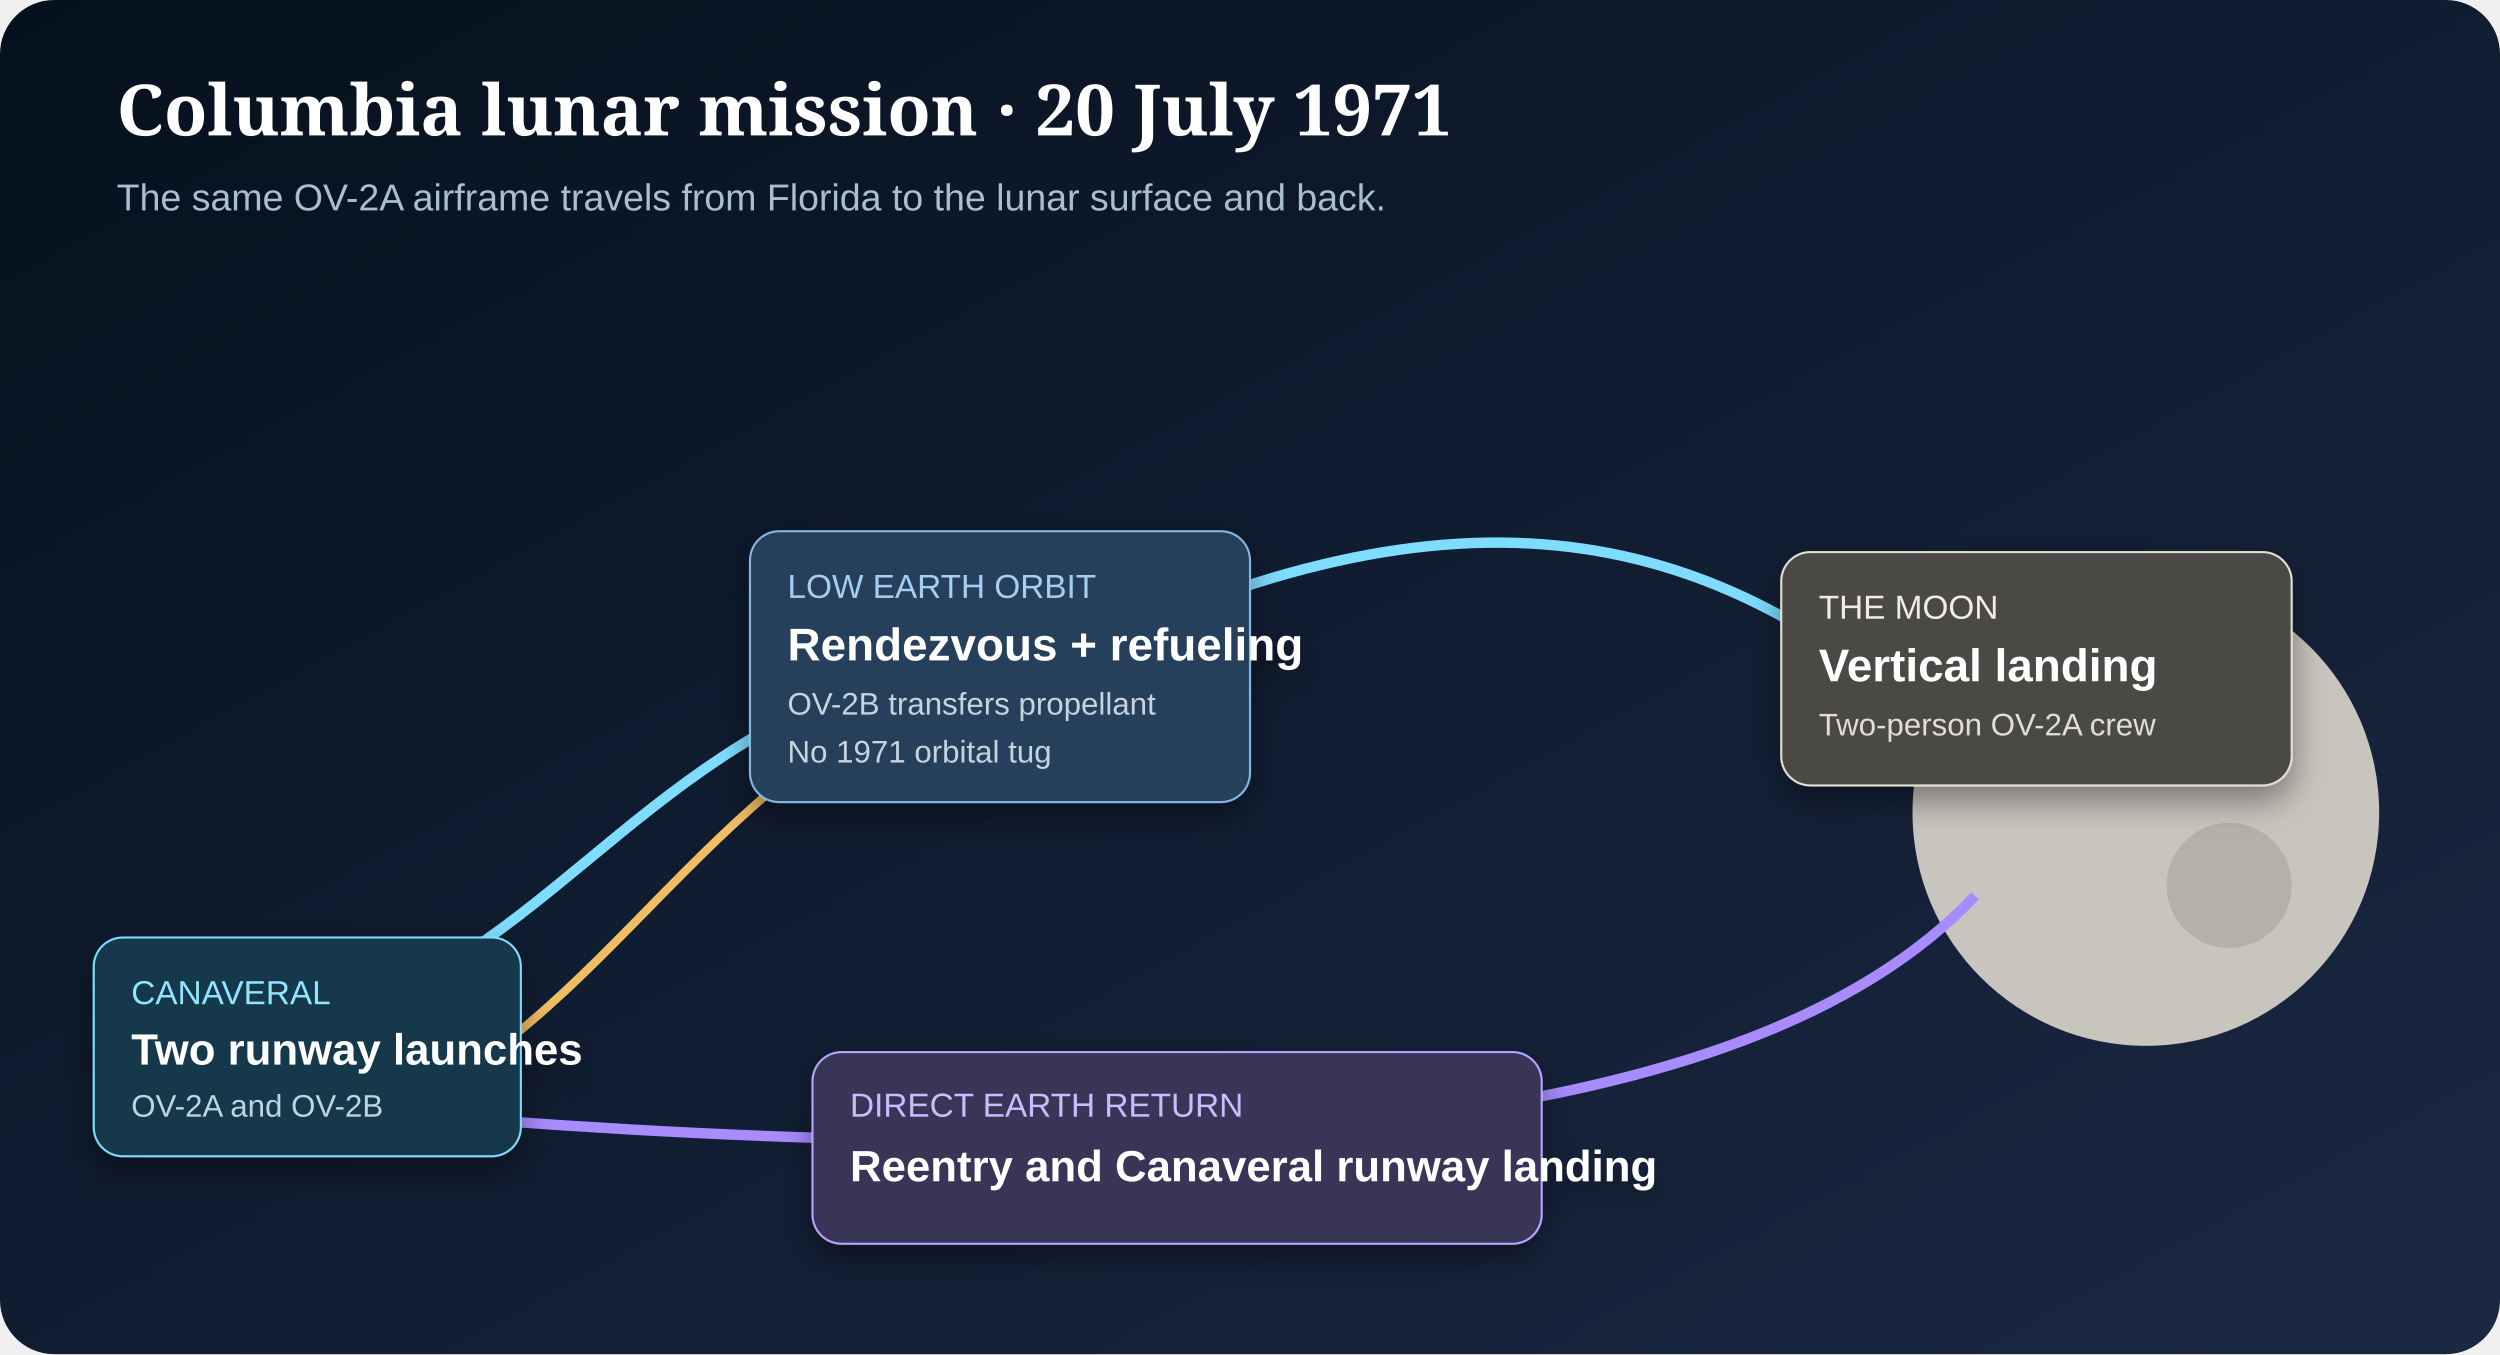
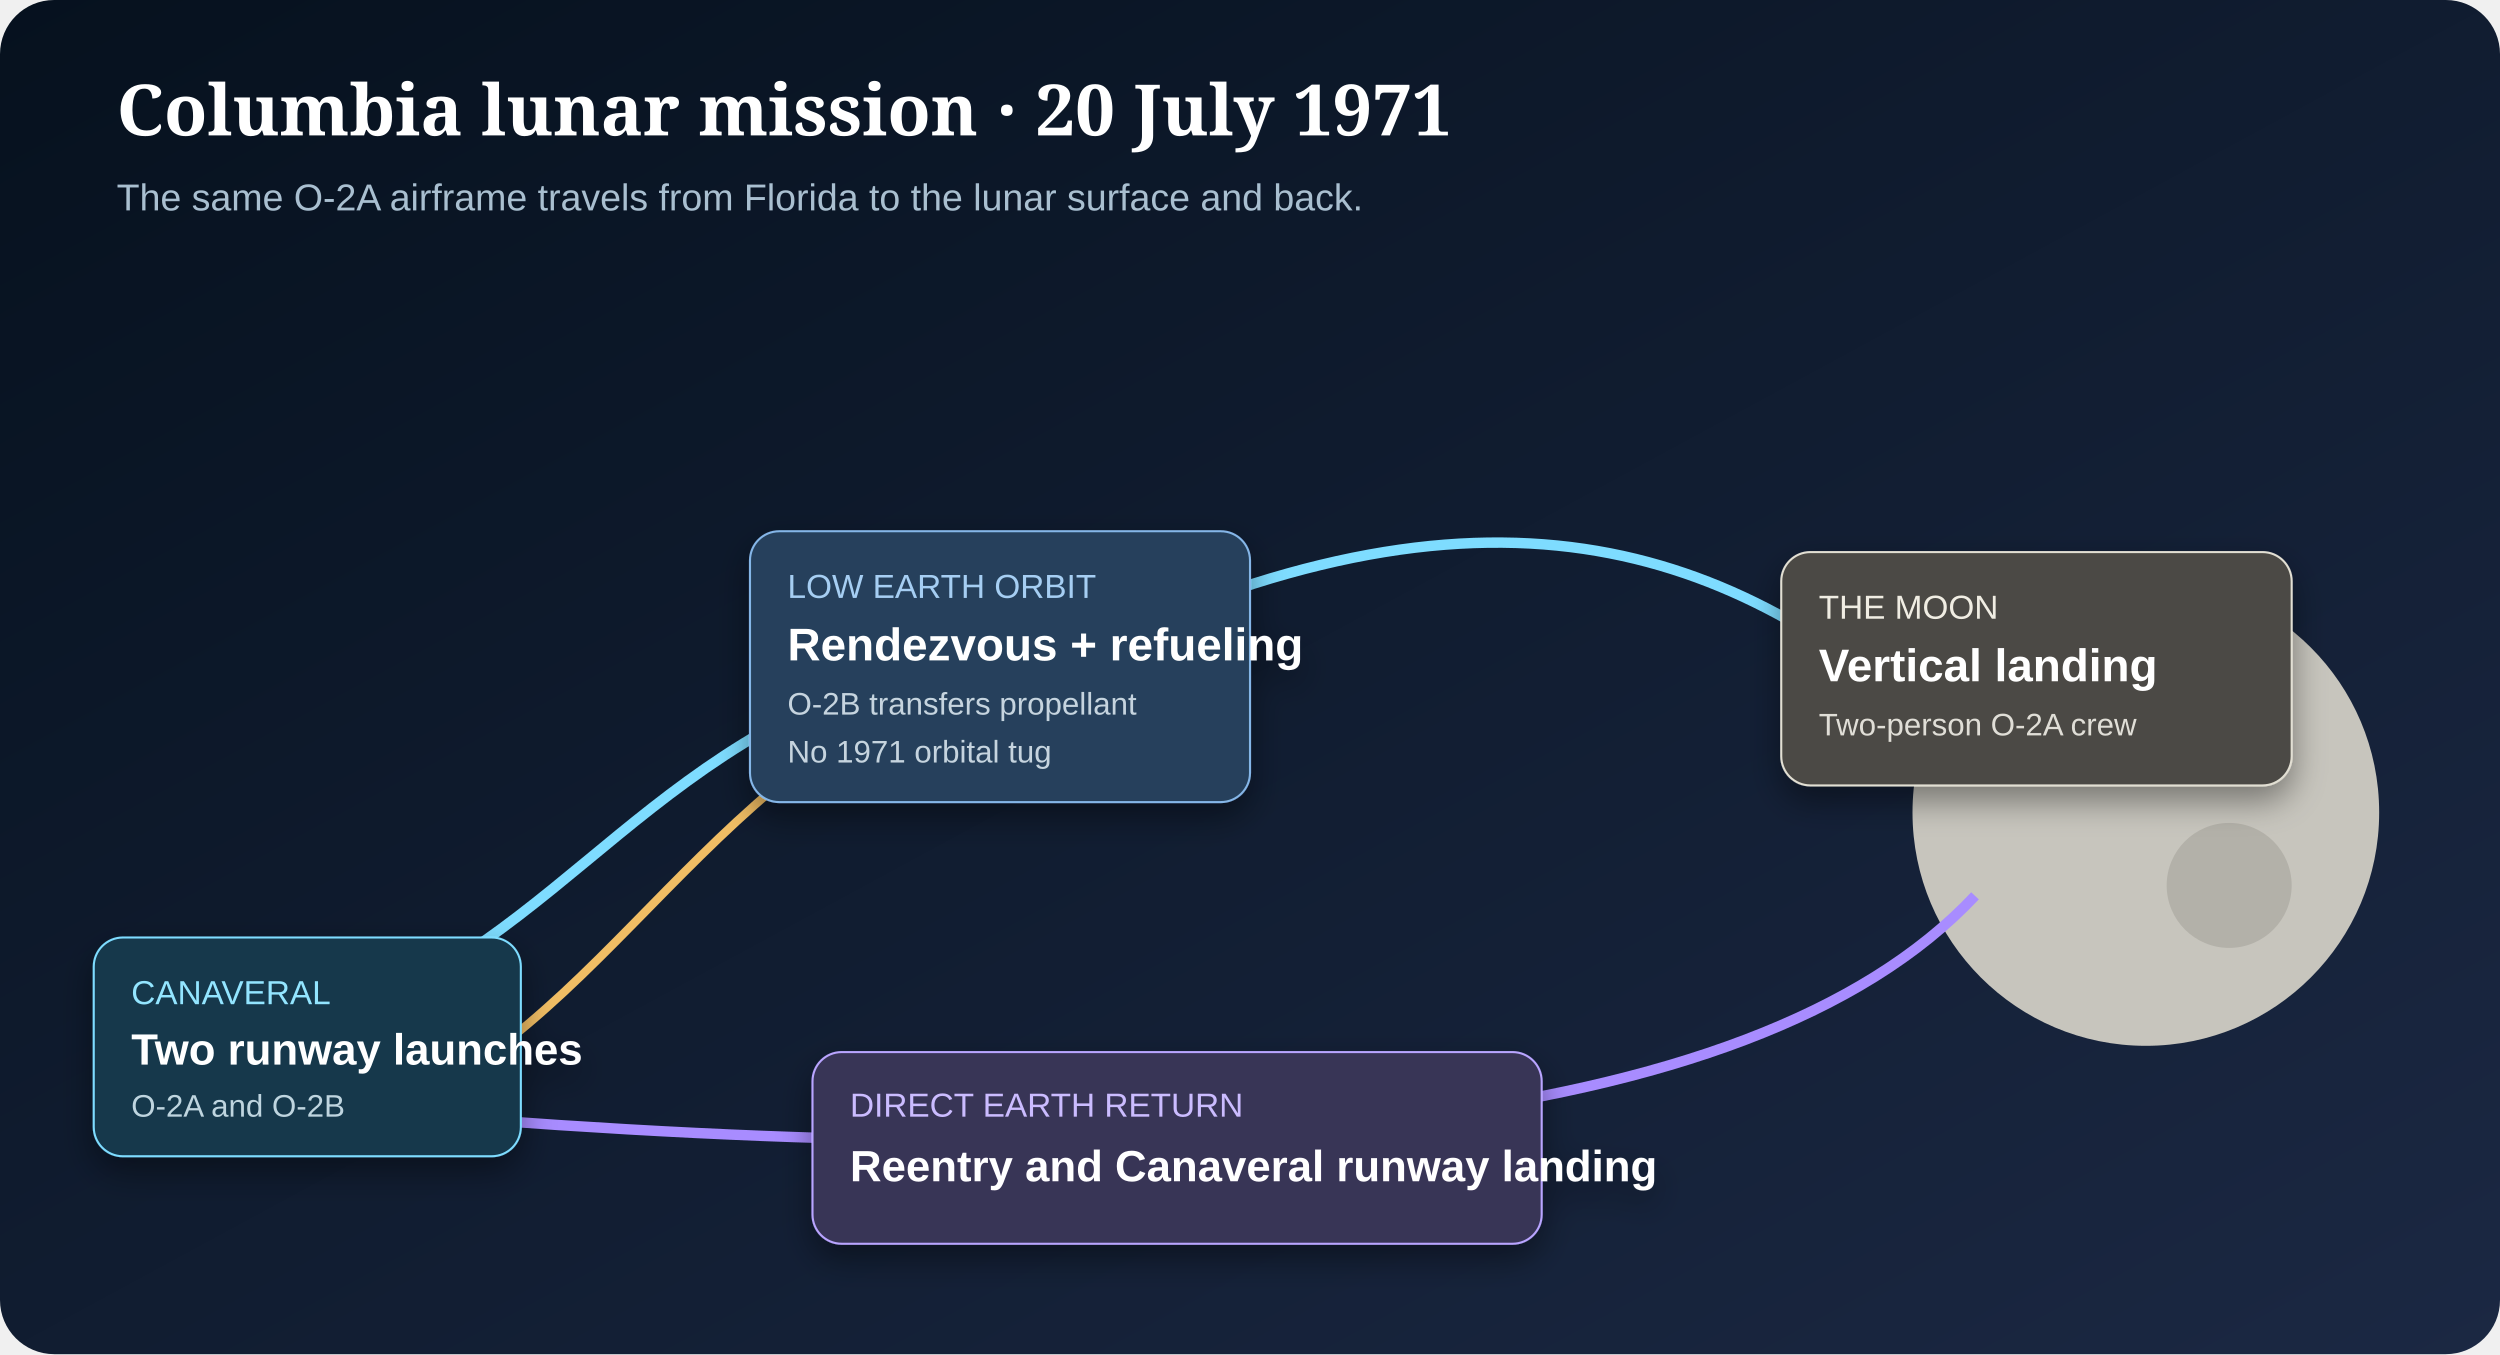
<svg xmlns="http://www.w3.org/2000/svg" viewBox="0 0 1200 650" role="img" aria-labelledby="title desc">
  <defs>
    <linearGradient id="space" x1="0" y1="0" x2="1" y2="1">
      <stop stop-color="#06111e" />
      <stop offset="1" stop-color="#1b2843" />
    </linearGradient>
    <marker id="a" markerWidth="10" markerHeight="10" refX="8" refY="3" orient="auto">
      <path d="M0 0v6l9-3z" fill="#7edcff" />
    </marker>
    <filter id="s">
      <feDropShadow dx="0" dy="7" stdDeviation="8" flood-opacity=".4" />
    </filter>
  </defs>
  <rect width="1200" height="650" rx="26" fill="url(#space)" />
  <circle cx="1030" cy="390" r="112" fill="#c7c5bd" />
  <circle cx="995" cy="350" r="21" fill="#aaa9a3" />
  <circle cx="1070" cy="425" r="30" fill="#b3b1a9" />
  <circle cx="1040" cy="320" r="13" fill="#a5a49f" />
  <path d="M105 505 C250 480 285 380 410 330" fill="none" stroke="#7edcff" stroke-width="5" marker-end="url(#a)" />
  <path d="M105 550 C250 550 300 420 410 350" fill="none" stroke="#f0bd64" stroke-width="4" marker-end="url(#a)" />
  <path d="M495 325 C700 220 820 255 925 345" fill="none" stroke="#7edcff" stroke-width="5" marker-end="url(#a)" />
  <path d="M948 430 C840 545 570 565 200 535" fill="none" stroke="#a88cff" stroke-width="5" marker-end="url(#a)" />
  <g font-family="Arial,sans-serif" filter="url(#s)">
    <g transform="translate(45 450)">
      <rect width="205" height="105" rx="14" fill="#14374b" stroke="#7edcff" />
      <text x="18" y="32" fill="#93e5ff" font-size="16">CANAVERAL</text>
      <text x="18" y="61" fill="white" font-size="21" font-weight="700">Two runway launches</text>
-       <text x="18" y="86" fill="#bfd5df" font-size="15">OV-2A and OV-2B</text>
+       <text x="18" y="86" fill="#bfd5df" font-size="15">O-2A and O-2B</text>
    </g>
    <g transform="translate(360 255)">
      <rect width="240" height="130" rx="14" fill="#25415b" stroke="#85b6e8" />
      <text x="18" y="32" fill="#a6cef3" font-size="16">LOW EARTH ORBIT</text>
      <text x="18" y="62" fill="white" font-size="22" font-weight="700">Rendezvous + refueling</text>
-       <text x="18" y="88" fill="#c6d4df" font-size="15">OV-2B transfers propellant</text>
+       <text x="18" y="88" fill="#c6d4df" font-size="15">O-2B transfers propellant</text>
      <text x="18" y="111" fill="#c6d4df" font-size="15">No 1971 orbital tug</text>
    </g>
    <g transform="translate(855 265)">
      <rect width="245" height="112" rx="14" fill="#4b4944" stroke="#e2dfd3" />
      <text x="18" y="32" fill="#f0ede3" font-size="16">THE MOON</text>
      <text x="18" y="62" fill="white" font-size="22" font-weight="700">Vertical landing</text>
-       <text x="18" y="88" fill="#e0ded7" font-size="15">Two-person OV-2A crew</text>
+       <text x="18" y="88" fill="#e0ded7" font-size="15">Two-person O-2A crew</text>
    </g>
    <g transform="translate(390 505)">
      <rect width="350" height="92" rx="14" fill="#393457" stroke="#b9a5ff" />
      <text x="18" y="31" fill="#cbbcff" font-size="16">DIRECT EARTH RETURN</text>
      <text x="18" y="62" fill="white" font-size="21" font-weight="700">Reentry and Canaveral runway landing</text>
    </g>
  </g>
  <text x="56" y="65" fill="white" font-family="Georgia,serif" font-size="34" font-weight="700">Columbia lunar mission · 20 July 1971</text>
-   <text x="56" y="101" fill="#a9bfd0" font-family="Arial,sans-serif" font-size="18">The same OV-2A airframe travels from Florida to the lunar surface and back.</text>
+   <text x="56" y="101" fill="#a9bfd0" font-family="Arial,sans-serif" font-size="18">The same O-2A airframe travels from Florida to the lunar surface and back.</text>
</svg>
